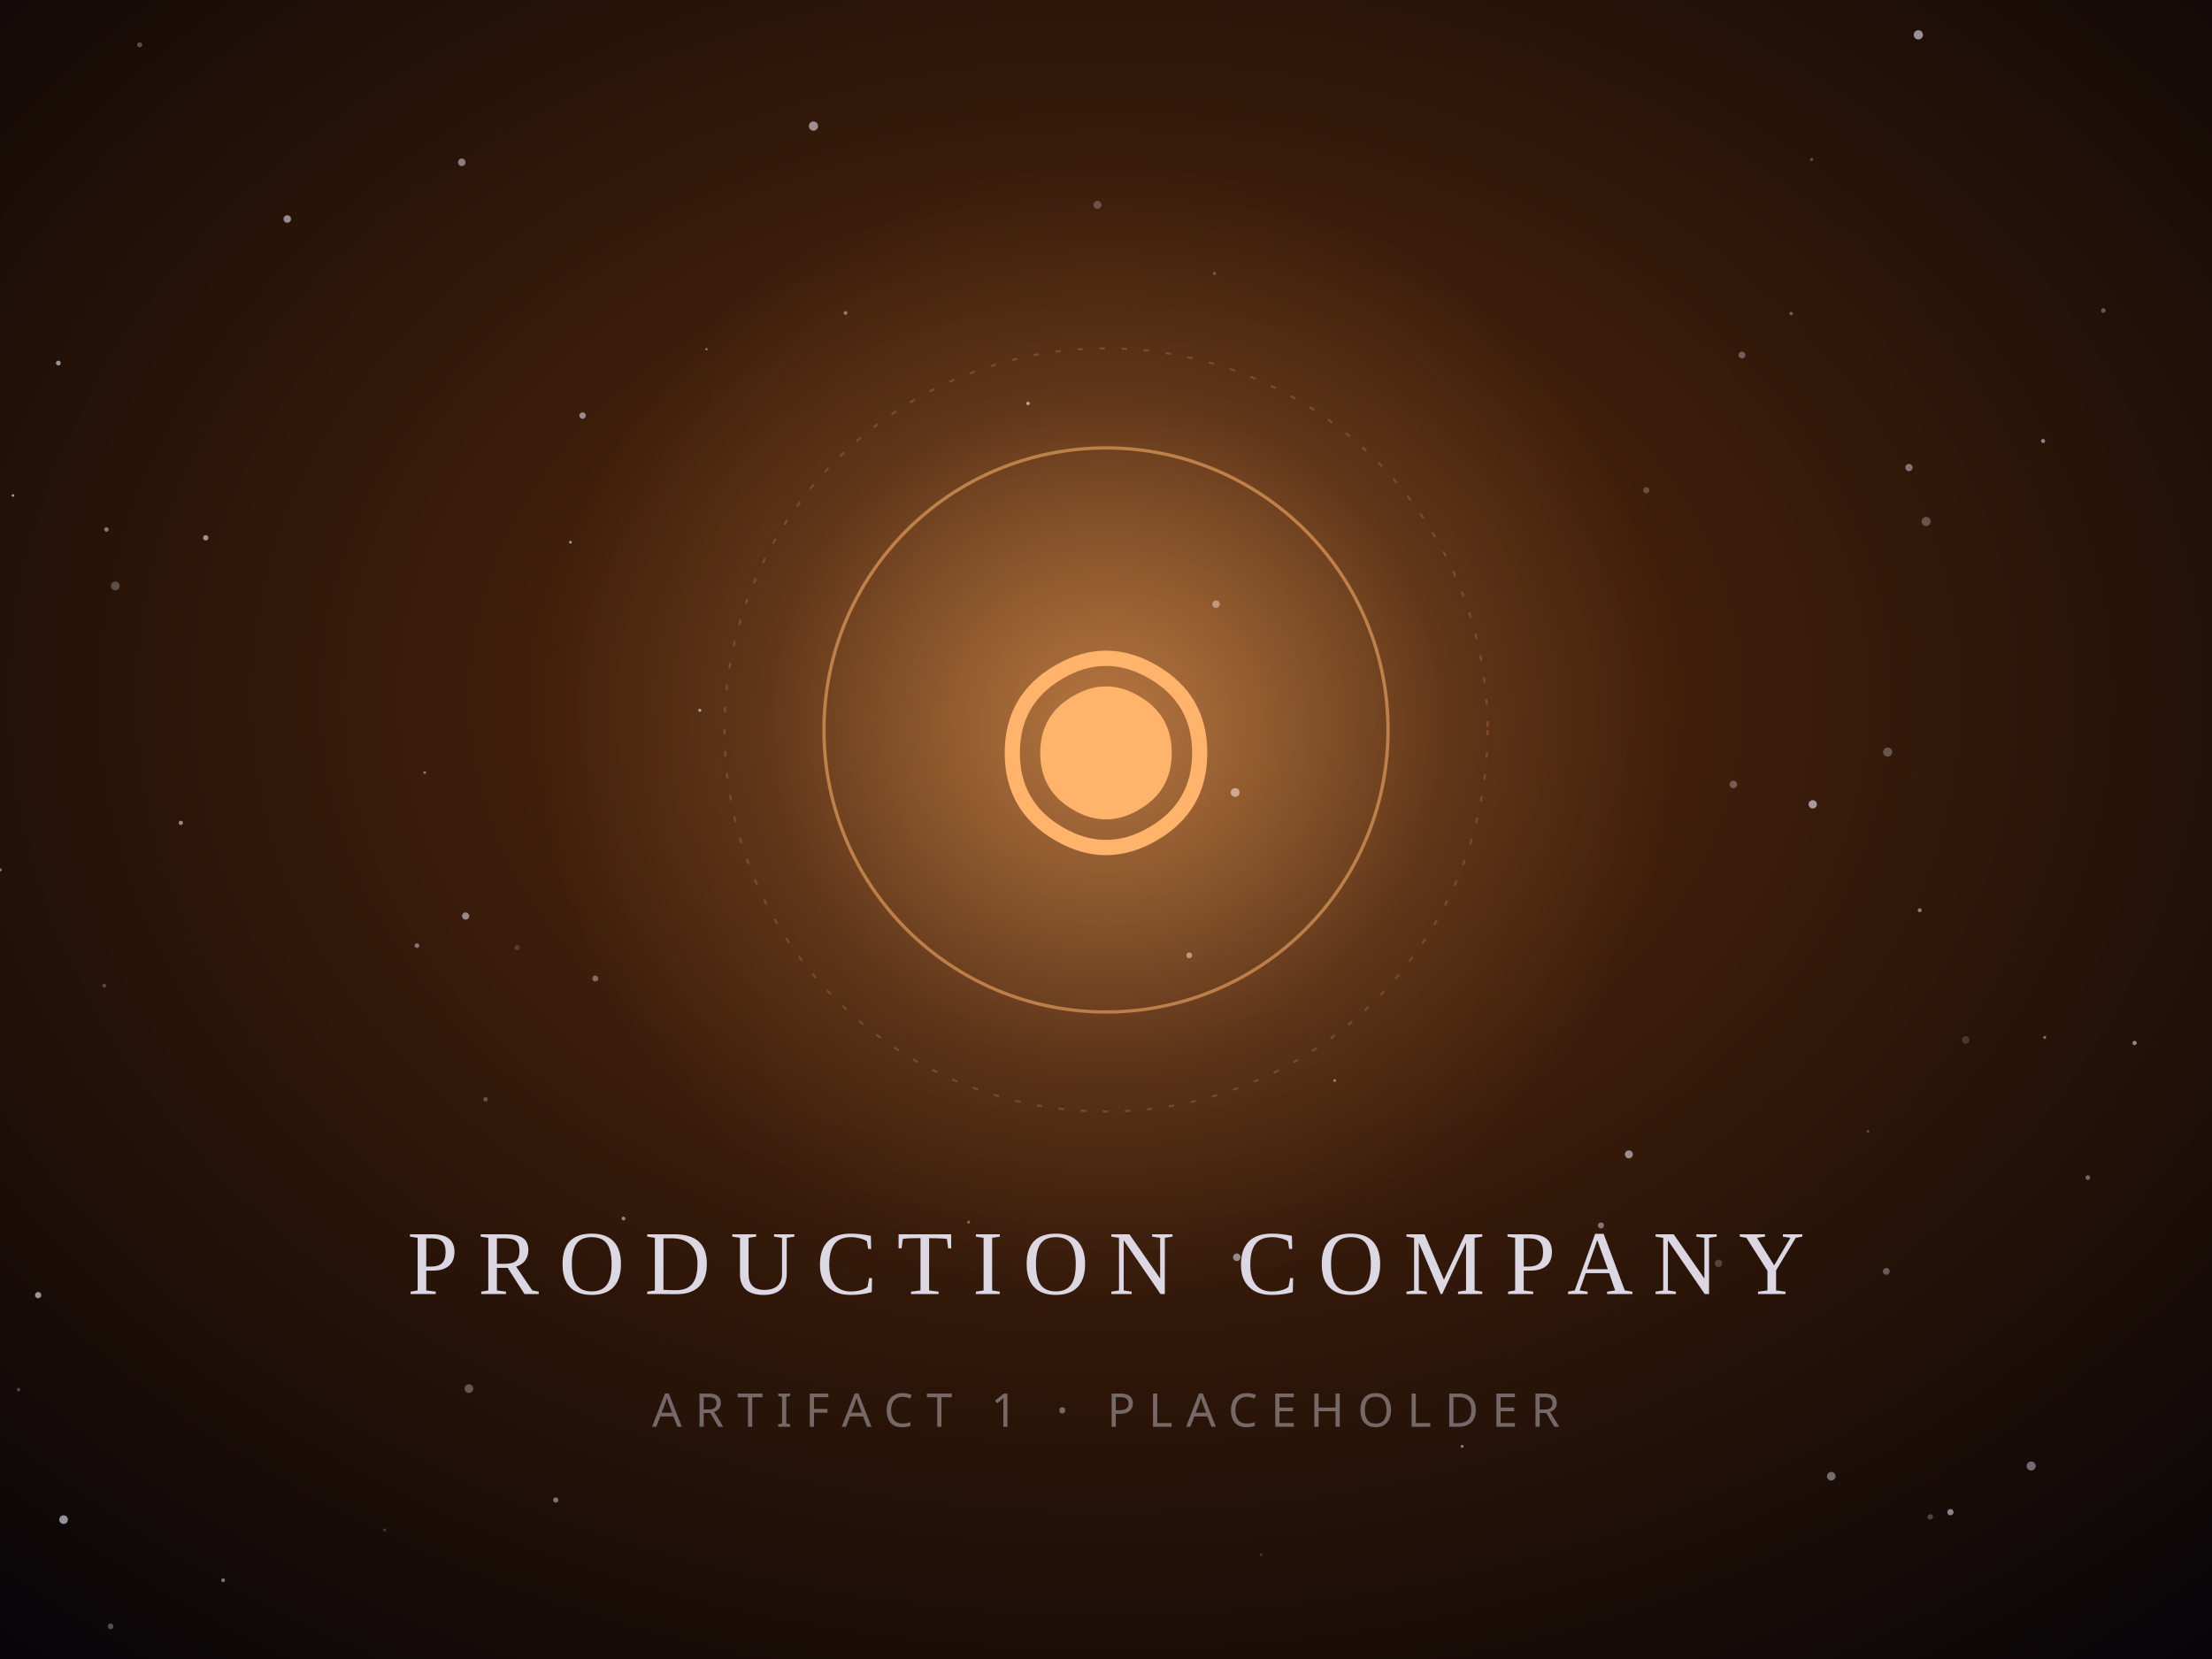
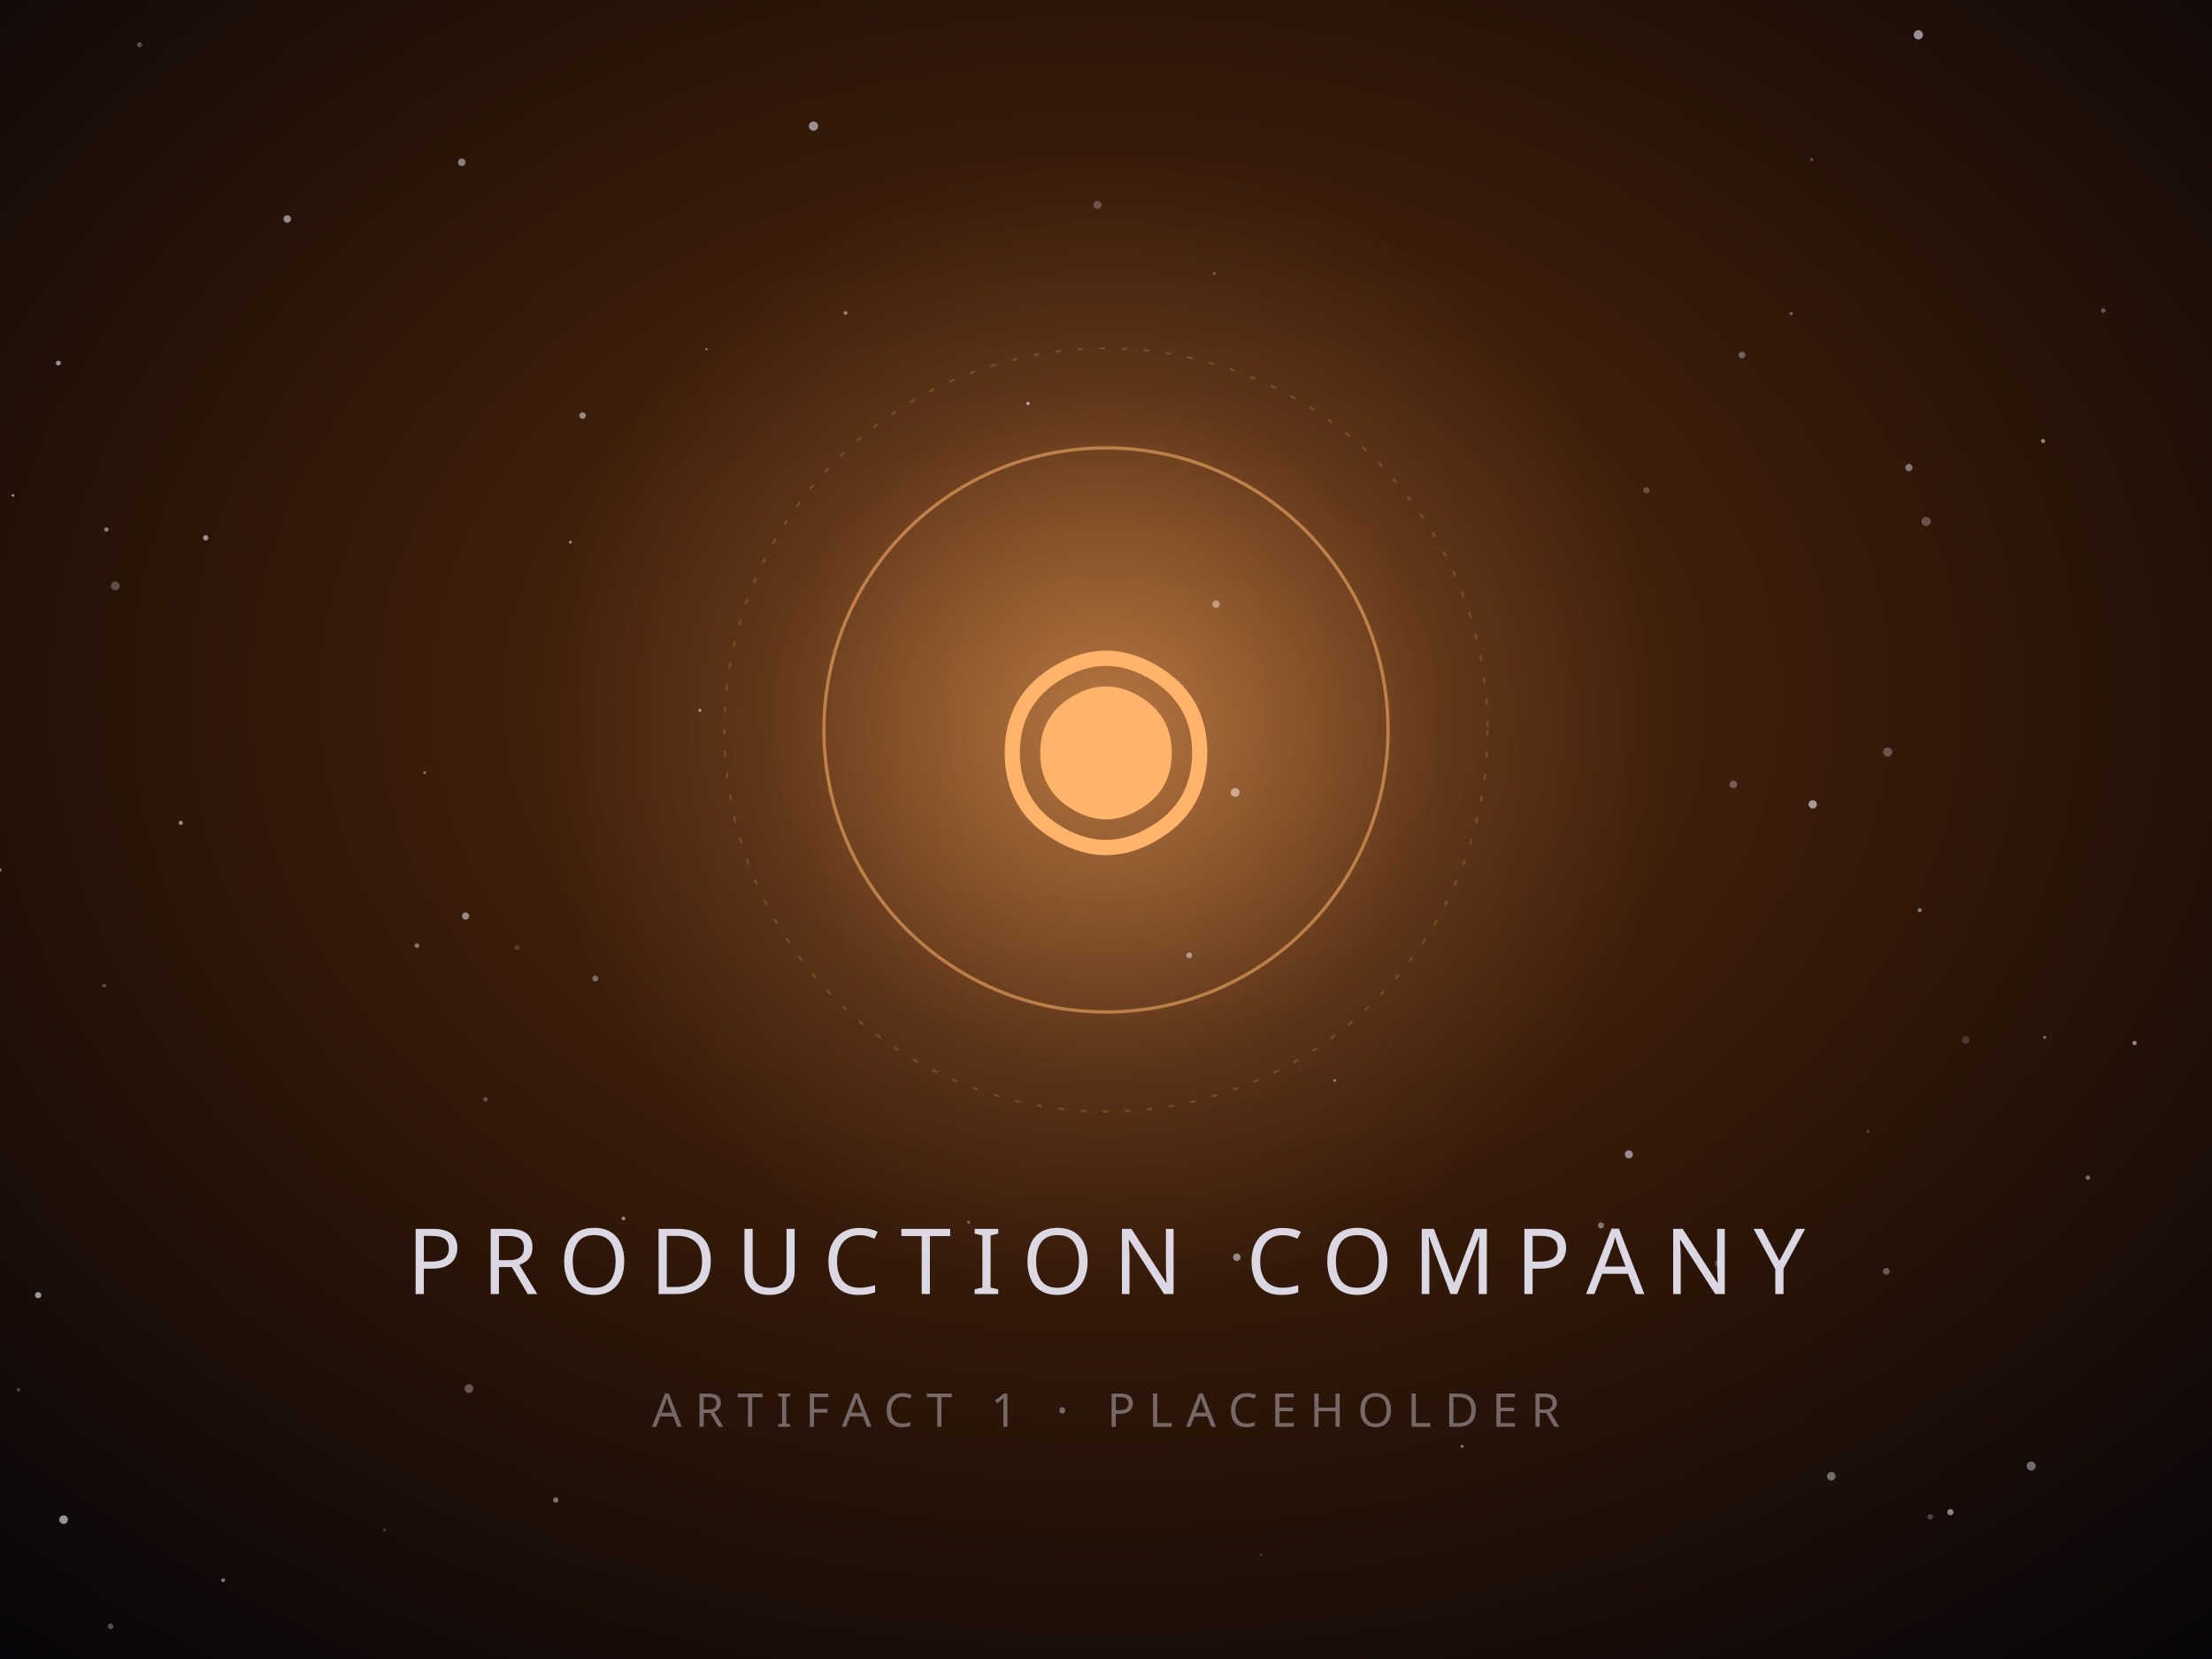
- <svg xmlns="http://www.w3.org/2000/svg" viewBox="0 0 800 600" font-family="Georgia, 'Times New Roman', serif">
+ <svg xmlns="http://www.w3.org/2000/svg" width="800" height="600" viewBox="0 0 800 600" font-family="'Trebuchet MS', 'Segoe UI', sans-serif">
  <defs>
    <radialGradient id="bg" cx="50%" cy="42%" r="80%">
      <stop offset="0%" stop-color="#5e2f10" />
      <stop offset="55%" stop-color="#2a1408" />
      <stop offset="100%" stop-color="#030309" />
    </radialGradient>
    <radialGradient id="halo" cx="50%" cy="50%" r="50%">
      <stop offset="0%" stop-color="#ffb36b" stop-opacity="0.55" />
      <stop offset="60%" stop-color="#ffb36b" stop-opacity="0.12" />
      <stop offset="100%" stop-color="#ffb36b" stop-opacity="0" />
    </radialGradient>
  </defs>
  <rect width="800" height="600" fill="url(#bg)" />
  <circle cx="738.9" cy="159.5" r="0.75" fill="#e9e7f5" opacity="0.52" />
  <circle cx="206.3" cy="196.1" r="0.51" fill="#e9e7f5" opacity="0.60" />
  <circle cx="21.1" cy="131.3" r="0.87" fill="#e9e7f5" opacity="0.61" />
  <circle cx="647.8" cy="113.4" r="0.62" fill="#e9e7f5" opacity="0.35" />
  <circle cx="400.1" cy="289.1" r="0.92" fill="#e9e7f5" opacity="0.40" />
  <circle cx="734.6" cy="530.2" r="1.63" fill="#e9e7f5" opacity="0.44" />
  <circle cx="447.3" cy="454.7" r="1.36" fill="#e9e7f5" opacity="0.54" />
  <circle cx="662.3" cy="533.9" r="1.55" fill="#e9e7f5" opacity="0.43" />
  <circle cx="80.7" cy="571.5" r="0.70" fill="#e9e7f5" opacity="0.48" />
  <circle cx="255.5" cy="126.3" r="0.42" fill="#e9e7f5" opacity="0.47" />
  <circle cx="446.7" cy="286.6" r="1.59" fill="#e9e7f5" opacity="0.65" />
  <circle cx="294.2" cy="45.6" r="1.67" fill="#e9e7f5" opacity="0.58" />
  <circle cx="675.6" cy="409.2" r="0.47" fill="#e9e7f5" opacity="0.29" />
  <circle cx="169.6" cy="502.2" r="1.58" fill="#e9e7f5" opacity="0.32" />
  <circle cx="439.2" cy="98.9" r="0.61" fill="#e9e7f5" opacity="0.24" />
  <circle cx="65.4" cy="297.6" r="0.78" fill="#e9e7f5" opacity="0.55" />
  <circle cx="23.0" cy="549.6" r="1.56" fill="#e9e7f5" opacity="0.62" />
  <circle cx="210.7" cy="150.3" r="1.17" fill="#e9e7f5" opacity="0.54" />
  <circle cx="38.5" cy="191.5" r="0.82" fill="#e9e7f5" opacity="0.47" />
  <circle cx="150.8" cy="342.0" r="0.84" fill="#e9e7f5" opacity="0.45" />
  <circle cx="201.0" cy="542.5" r="0.96" fill="#e9e7f5" opacity="0.46" />
  <circle cx="698.1" cy="548.6" r="0.98" fill="#e9e7f5" opacity="0.26" />
  <circle cx="6.7" cy="502.6" r="0.66" fill="#e9e7f5" opacity="0.27" />
  <circle cx="215.3" cy="353.9" r="1.08" fill="#e9e7f5" opacity="0.38" />
  <circle cx="13.8" cy="468.4" r="1.14" fill="#e9e7f5" opacity="0.62" />
  <circle cx="430.1" cy="345.5" r="1.06" fill="#e9e7f5" opacity="0.55" />
  <circle cx="253.1" cy="256.9" r="0.56" fill="#e9e7f5" opacity="0.61" />
  <circle cx="439.8" cy="218.5" r="1.35" fill="#e9e7f5" opacity="0.52" />
  <circle cx="187.0" cy="342.7" r="0.95" fill="#e9e7f5" opacity="0.16" />
  <circle cx="139.1" cy="553.3" r="0.53" fill="#e9e7f5" opacity="0.22" />
  <circle cx="103.9" cy="79.2" r="1.36" fill="#e9e7f5" opacity="0.57" />
  <circle cx="579.0" cy="443.2" r="1.10" fill="#e9e7f5" opacity="0.46" />
  <circle cx="760.7" cy="112.3" r="0.84" fill="#e9e7f5" opacity="0.33" />
  <circle cx="40.0" cy="588.2" r="1.01" fill="#e9e7f5" opacity="0.32" />
  <circle cx="225.5" cy="440.7" r="0.68" fill="#e9e7f5" opacity="0.54" />
  <circle cx="528.8" cy="523.1" r="0.55" fill="#e9e7f5" opacity="0.49" />
  <circle cx="621.5" cy="456.9" r="1.35" fill="#e9e7f5" opacity="0.23" />
  <circle cx="772.0" cy="377.2" r="0.78" fill="#e9e7f5" opacity="0.55" />
  <circle cx="50.5" cy="16.2" r="0.91" fill="#e9e7f5" opacity="0.30" />
  <circle cx="175.6" cy="397.6" r="0.82" fill="#e9e7f5" opacity="0.28" />
  <circle cx="682.2" cy="459.8" r="1.23" fill="#e9e7f5" opacity="0.35" />
  <circle cx="167.0" cy="58.7" r="1.36" fill="#e9e7f5" opacity="0.50" />
  <circle cx="153.6" cy="279.4" r="0.45" fill="#e9e7f5" opacity="0.57" />
  <circle cx="0.1" cy="314.6" r="0.52" fill="#e9e7f5" opacity="0.53" />
  <circle cx="74.4" cy="194.5" r="0.97" fill="#e9e7f5" opacity="0.59" />
  <circle cx="630.0" cy="128.4" r="1.23" fill="#e9e7f5" opacity="0.34" />
  <circle cx="482.7" cy="390.8" r="0.50" fill="#e9e7f5" opacity="0.49" />
  <circle cx="682.7" cy="272.0" r="1.64" fill="#e9e7f5" opacity="0.29" />
  <circle cx="305.8" cy="113.2" r="0.69" fill="#e9e7f5" opacity="0.46" />
  <circle cx="41.7" cy="211.9" r="1.58" fill="#e9e7f5" opacity="0.27" />
  <circle cx="694.3" cy="329.2" r="0.72" fill="#e9e7f5" opacity="0.49" />
  <circle cx="696.6" cy="188.6" r="1.64" fill="#e9e7f5" opacity="0.29" />
  <circle cx="371.8" cy="145.9" r="0.64" fill="#e9e7f5" opacity="0.63" />
  <circle cx="37.7" cy="356.5" r="0.69" fill="#e9e7f5" opacity="0.25" />
  <circle cx="350.3" cy="442.0" r="0.52" fill="#e9e7f5" opacity="0.41" />
  <circle cx="626.9" cy="283.7" r="1.36" fill="#e9e7f5" opacity="0.32" />
  <circle cx="693.8" cy="12.6" r="1.67" fill="#e9e7f5" opacity="0.60" />
  <circle cx="710.9" cy="376.1" r="1.36" fill="#e9e7f5" opacity="0.17" />
  <circle cx="655.6" cy="290.9" r="1.51" fill="#e9e7f5" opacity="0.62" />
  <circle cx="595.4" cy="177.3" r="1.13" fill="#e9e7f5" opacity="0.24" />
  <circle cx="456.1" cy="562.3" r="0.46" fill="#e9e7f5" opacity="0.19" />
  <circle cx="168.4" cy="331.3" r="1.30" fill="#e9e7f5" opacity="0.54" />
  <circle cx="755.1" cy="425.9" r="0.85" fill="#e9e7f5" opacity="0.41" />
  <circle cx="589.1" cy="417.5" r="1.44" fill="#e9e7f5" opacity="0.57" />
  <circle cx="4.7" cy="179.2" r="0.48" fill="#e9e7f5" opacity="0.65" />
  <circle cx="690.4" cy="169.1" r="1.31" fill="#e9e7f5" opacity="0.45" />
  <circle cx="705.4" cy="546.9" r="1.13" fill="#e9e7f5" opacity="0.55" />
  <circle cx="739.5" cy="375.2" r="0.52" fill="#e9e7f5" opacity="0.48" />
  <circle cx="396.9" cy="74.1" r="1.45" fill="#e9e7f5" opacity="0.26" />
  <circle cx="655.2" cy="57.7" r="0.60" fill="#e9e7f5" opacity="0.26" />
  <circle cx="400" cy="264" r="204" fill="url(#halo)" />
  <circle cx="400" cy="264" r="102" fill="none" stroke="#ffb36b" stroke-opacity="0.55" stroke-width="1.2" />
  <circle cx="400" cy="264" r="138" fill="none" stroke="#ffb36b" stroke-opacity="0.2" stroke-width="0.8" stroke-dasharray="2 6" />
  <text x="50%" y="264" text-anchor="middle" dominant-baseline="central" font-size="96" fill="#ffb36b">◉</text>
  <text x="50%" y="468" text-anchor="middle" font-size="33" letter-spacing="7.2" fill="#e9e7f5" opacity="0.92">PRODUCTION COMPANY</text>
  <text x="50%" y="516" text-anchor="middle" font-family="'Segoe UI', sans-serif" font-size="16.8" letter-spacing="4.8" fill="#e9e7f5" opacity="0.4">ARTIFACT 1 · PLACEHOLDER</text>
</svg>
